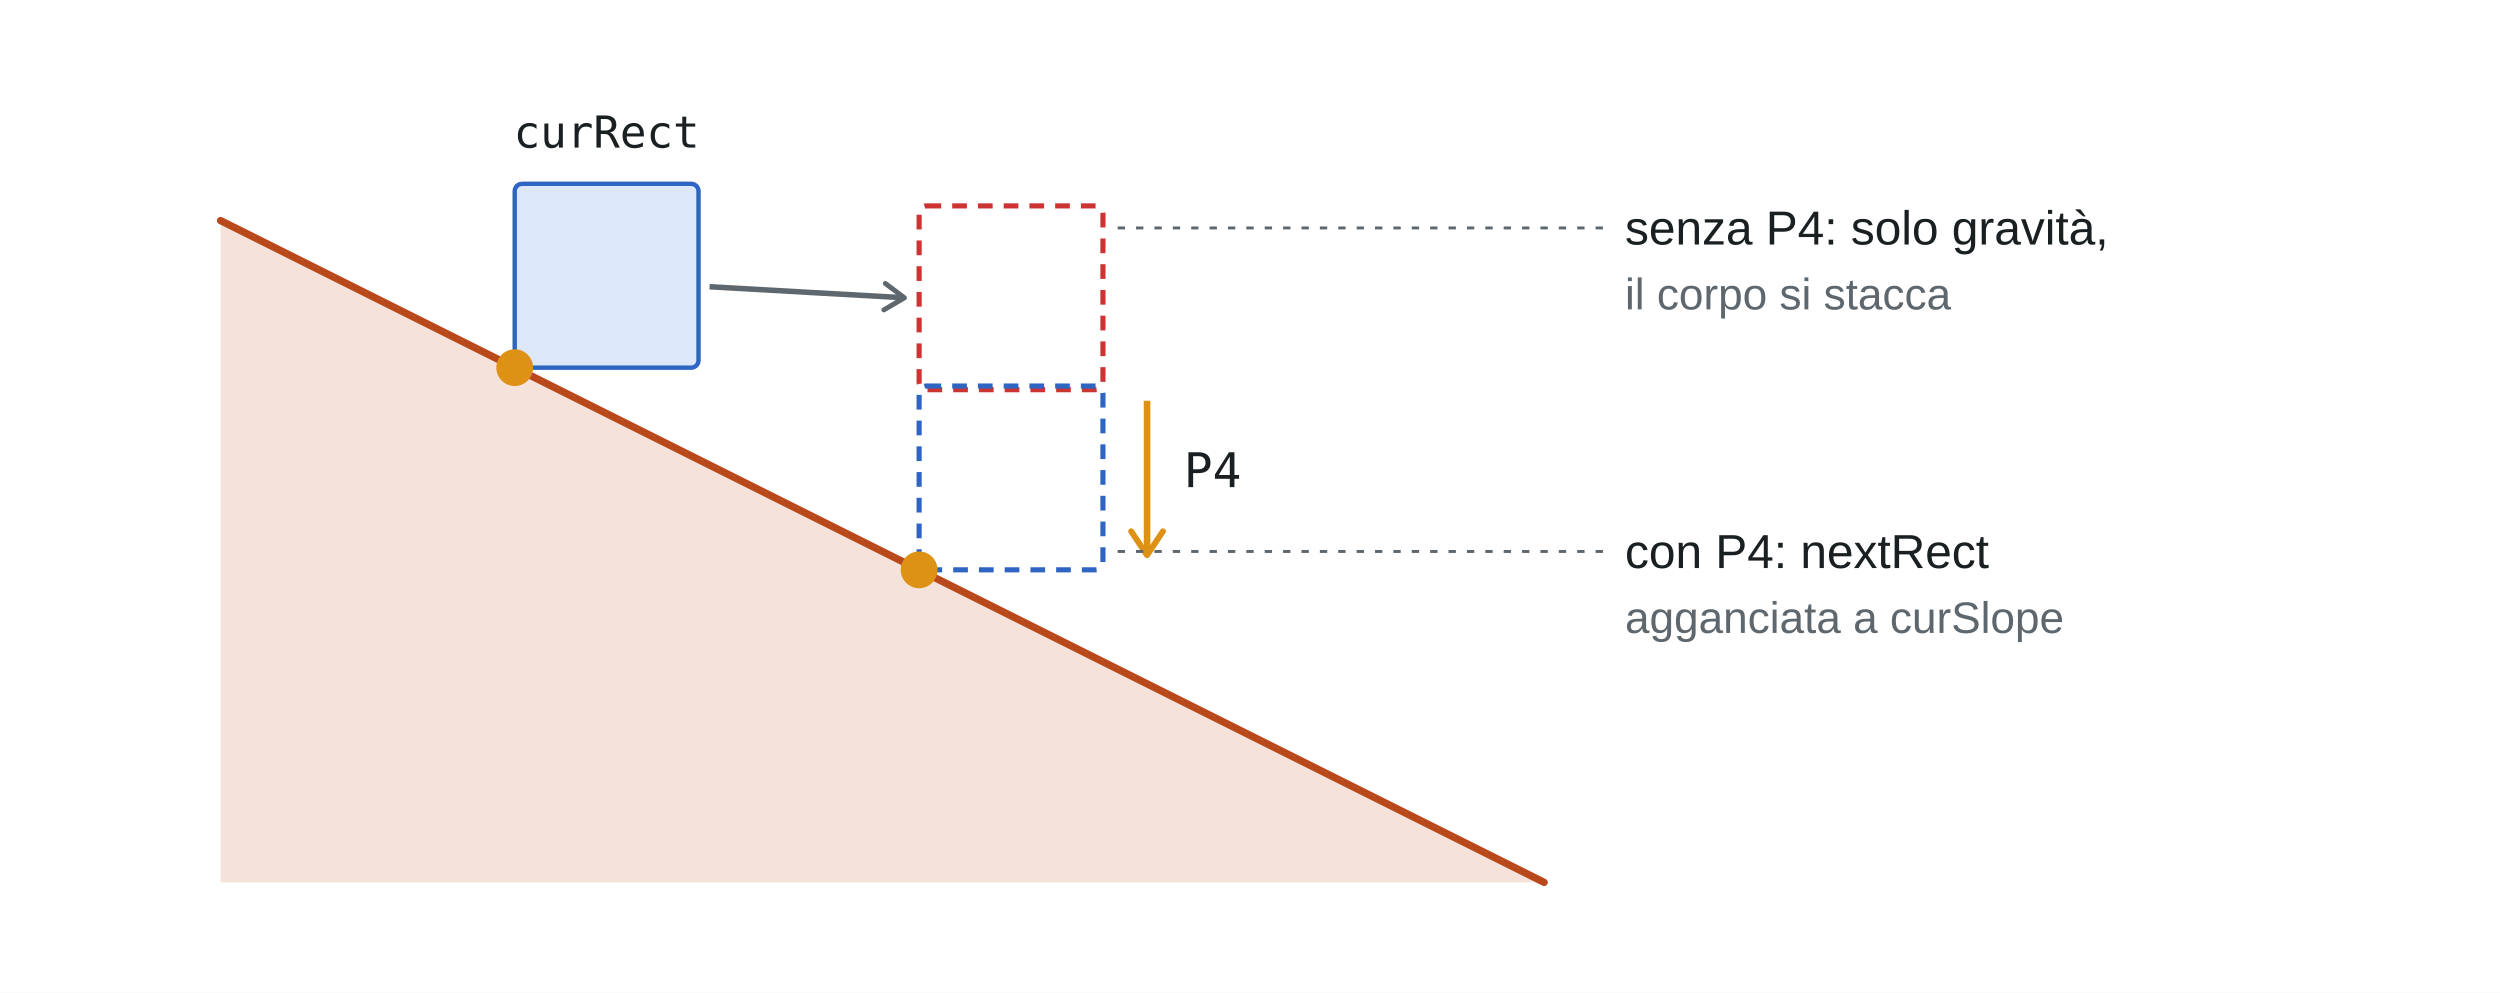
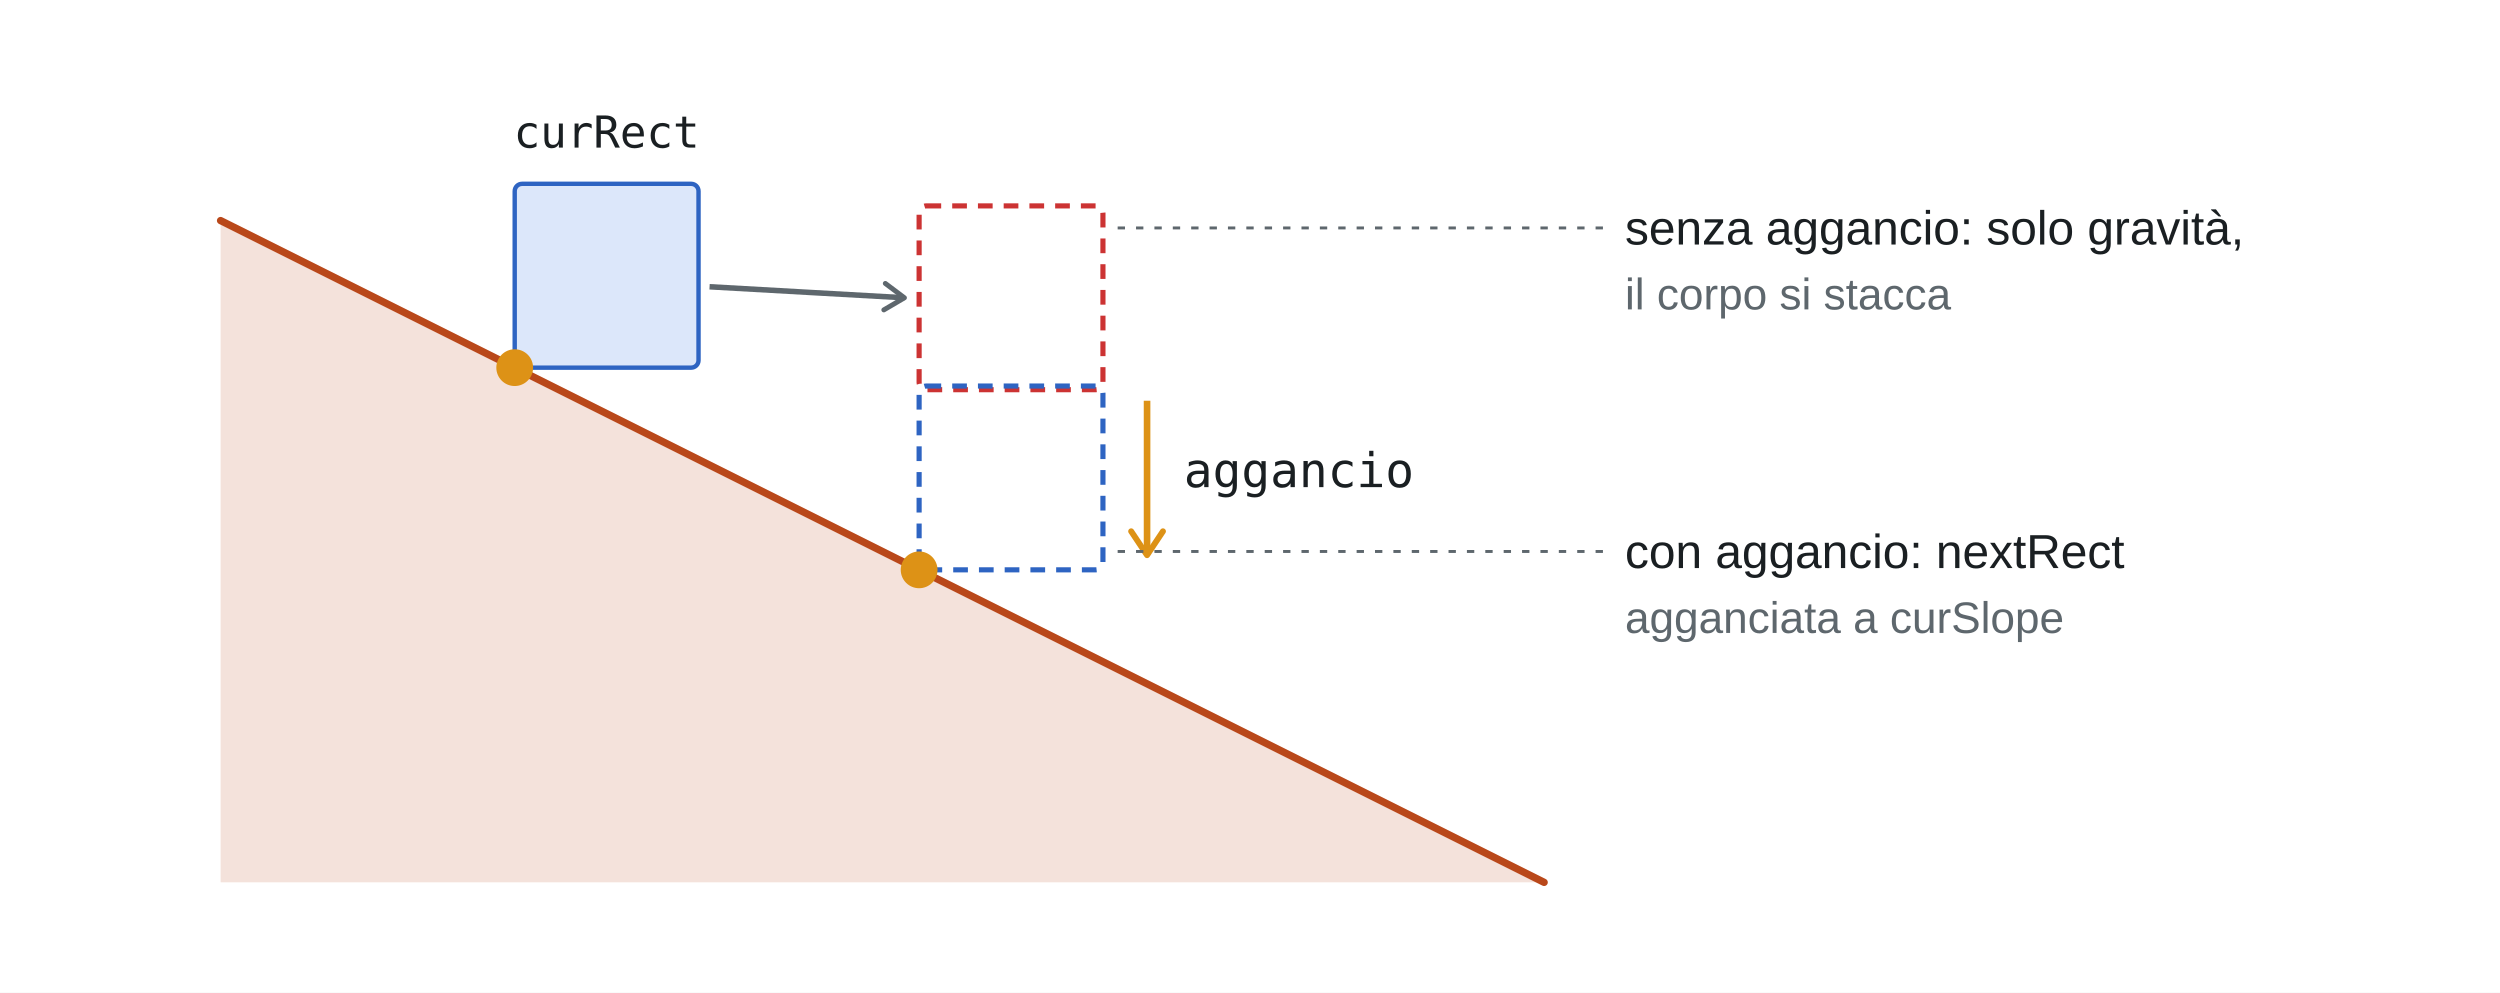
<svg xmlns="http://www.w3.org/2000/svg" width="680" height="270" viewBox="0 0 680 270" role="img">
  <style>
text { font-family: Arial, Helvetica, sans-serif; }
.t { font-size: 13px; font-weight: 500; fill: #1A1F22; }
.ts { font-size: 12px; fill: #5E676D; }
.tm { font-family: Menlo, Consolas, monospace; font-size: 12px; fill: #1A1F22; }
.tmb { font-family: Menlo, Consolas, monospace; font-size: 13px; font-weight: 500; fill: #1A1F22; }
.halo { paint-order: stroke; stroke: #FFFFFF; stroke-width: 4px; stroke-linejoin: round; }
.slope { fill: #B9481A; fill-opacity: .16; }
.sline { stroke: #B9481A; stroke-width: 2; fill: none; stroke-linecap: round; }
.ext { stroke: #B9481A; stroke-width: 1.5; stroke-dasharray: 5 4; fill: none; }
.band { stroke: #DD9216; stroke-width: 10; stroke-opacity: .28; stroke-linecap: round; }
.body { fill: #DCE7FA; stroke: #2E64C2; stroke-width: 1.2; }
.next { fill: none; stroke: #2E64C2; stroke-width: 1.4; stroke-dasharray: 4 3; }
.bad { fill: none; stroke: #CC3333; stroke-width: 1.4; stroke-dasharray: 4 3; }
.plan { fill: none; stroke: #5E676D; stroke-width: 1.3; stroke-dasharray: 4 3; }
.solid { fill: #E3E7E8; stroke: #8B9498; stroke-width: .8; }
.foot { fill: #DD9216; }
.dot-mute { fill: #5E676D; } .dot-bad { fill: #CC3333; } .dot-body { fill: #2E64C2; } .dot-brick { fill: #B9481A; }
.ring { fill: none; stroke: #CC3333; stroke-width: 1.5; }
.lead { stroke: #5E676D; stroke-width: .8; stroke-dasharray: 2 3; fill: none; }
.guide { stroke: #5E676D; stroke-width: .9; stroke-dasharray: 3 3; fill: none; }
.sep { stroke: #D9DEDD; stroke-width: 1; stroke-dasharray: 2 4; }
.gridl { stroke: #E8ECEC; stroke-width: 1; }
.a-mute { stroke: #5E676D; stroke-width: 1.5; fill: none; }
.a-body { stroke: #2E64C2; stroke-width: 1.6; fill: none; }
.a-bad { stroke: #CC3333; stroke-width: 1.5; fill: none; }
.a-foot { stroke: #DD9216; stroke-width: 1.8; fill: none; }
.a-brick { stroke: #B9481A; stroke-width: 1.5; fill: none; }
.dash { stroke-dasharray: 4 3; }
.mk-mute { fill: none; stroke: #5E676D; } .mk-body { fill: none; stroke: #2E64C2; } .mk-bad { fill: none; stroke: #CC3333; }
.mk-foot { fill: none; stroke: #DD9216; } .mk-brick { fill: none; stroke: #B9481A; }
.mk { stroke-width: 1.5; stroke-linecap: round; stroke-linejoin: round; }
.bx-eng { fill: #F1F3F2; stroke: #A9B1B3; stroke-width: .8; }
.bx-slope { fill: #F8E4D9; stroke: #B9481A; stroke-width: .8; }
.cont { fill: none; stroke: #B9481A; stroke-width: 1; stroke-dasharray: 5 4; }
.bar-mute { fill: #8B9498; } .bar-body { fill: #2E64C2; } .bar-ok { fill: #1F8A68; } .bar-bad { fill: #CC3333; fill-opacity: .8; }
.cell-ok { fill: #1F8A68; fill-opacity: .85; } .cell-bad { fill: #CC3333; fill-opacity: .85; }

</style>
  <defs>
    <marker id="m-mute" viewBox="0 0 10 10" refX="8" refY="5" markerWidth="6" markerHeight="6" orient="auto-start-reverse">
      <path class="mk mk-mute" d="M2 1L8 5L2 9" />
    </marker>
    <marker id="m-body" viewBox="0 0 10 10" refX="8" refY="5" markerWidth="6" markerHeight="6" orient="auto-start-reverse">
      <path class="mk mk-body" d="M2 1L8 5L2 9" />
    </marker>
    <marker id="m-bad" viewBox="0 0 10 10" refX="8" refY="5" markerWidth="6" markerHeight="6" orient="auto-start-reverse">
      <path class="mk mk-bad" d="M2 1L8 5L2 9" />
    </marker>
    <marker id="m-foot" viewBox="0 0 10 10" refX="8" refY="5" markerWidth="6" markerHeight="6" orient="auto-start-reverse">
      <path class="mk mk-foot" d="M2 1L8 5L2 9" />
    </marker>
    <marker id="m-brick" viewBox="0 0 10 10" refX="8" refY="5" markerWidth="6" markerHeight="6" orient="auto-start-reverse">
      <path class="mk mk-brick" d="M2 1L8 5L2 9" />
    </marker>
  </defs>
  <rect width="680" height="270" fill="#FFFFFF" />
  <polygon class="slope" points="60,60 420,240 60,240" />
  <line class="sline" x1="60" y1="60" x2="420" y2="240" />
  <rect class="body" x="140" y="50" width="50" height="50" rx="2" />
  <circle class="foot" cx="140" cy="100" r="5" />
  <text class="tm" x="165" y="36" text-anchor="middle" dominant-baseline="central">curRect</text>
  <line class="a-mute" x1="193" y1="78" x2="246" y2="81" marker-end="url(#m-mute)" />
  <rect class="bad" x="250" y="56" width="50" height="50" rx="2" />
  <rect class="next" x="250" y="105" width="50" height="50" rx="2" />
  <circle class="foot" cx="250" cy="155" r="5" />
  <line class="a-foot" x1="312" y1="109" x2="312" y2="151" marker-end="url(#m-foot)" />
-   <text class="tmb" x="322" y="128" text-anchor="start" dominant-baseline="central">P4</text>
+   <text class="tmb" x="322" y="128" text-anchor="start" dominant-baseline="central">aggancio</text>
  <line class="lead" x1="304" y1="62" x2="436" y2="62" />
-   <text class="t" x="442" y="62" text-anchor="start" dominant-baseline="central">senza P4: solo gravità,</text>
+   <text class="t" x="442" y="62" text-anchor="start" dominant-baseline="central">senza aggancio: solo gravità,</text>
  <text class="ts" x="442" y="80" text-anchor="start" dominant-baseline="central">il corpo si stacca</text>
  <line class="lead" x1="304" y1="150" x2="436" y2="150" />
-   <text class="t" x="442" y="150" text-anchor="start" dominant-baseline="central">con P4: nextRect</text>
+   <text class="t" x="442" y="150" text-anchor="start" dominant-baseline="central">con aggancio: nextRect</text>
  <text class="ts" x="442" y="168" text-anchor="start" dominant-baseline="central">agganciata a curSlope</text>
</svg>
